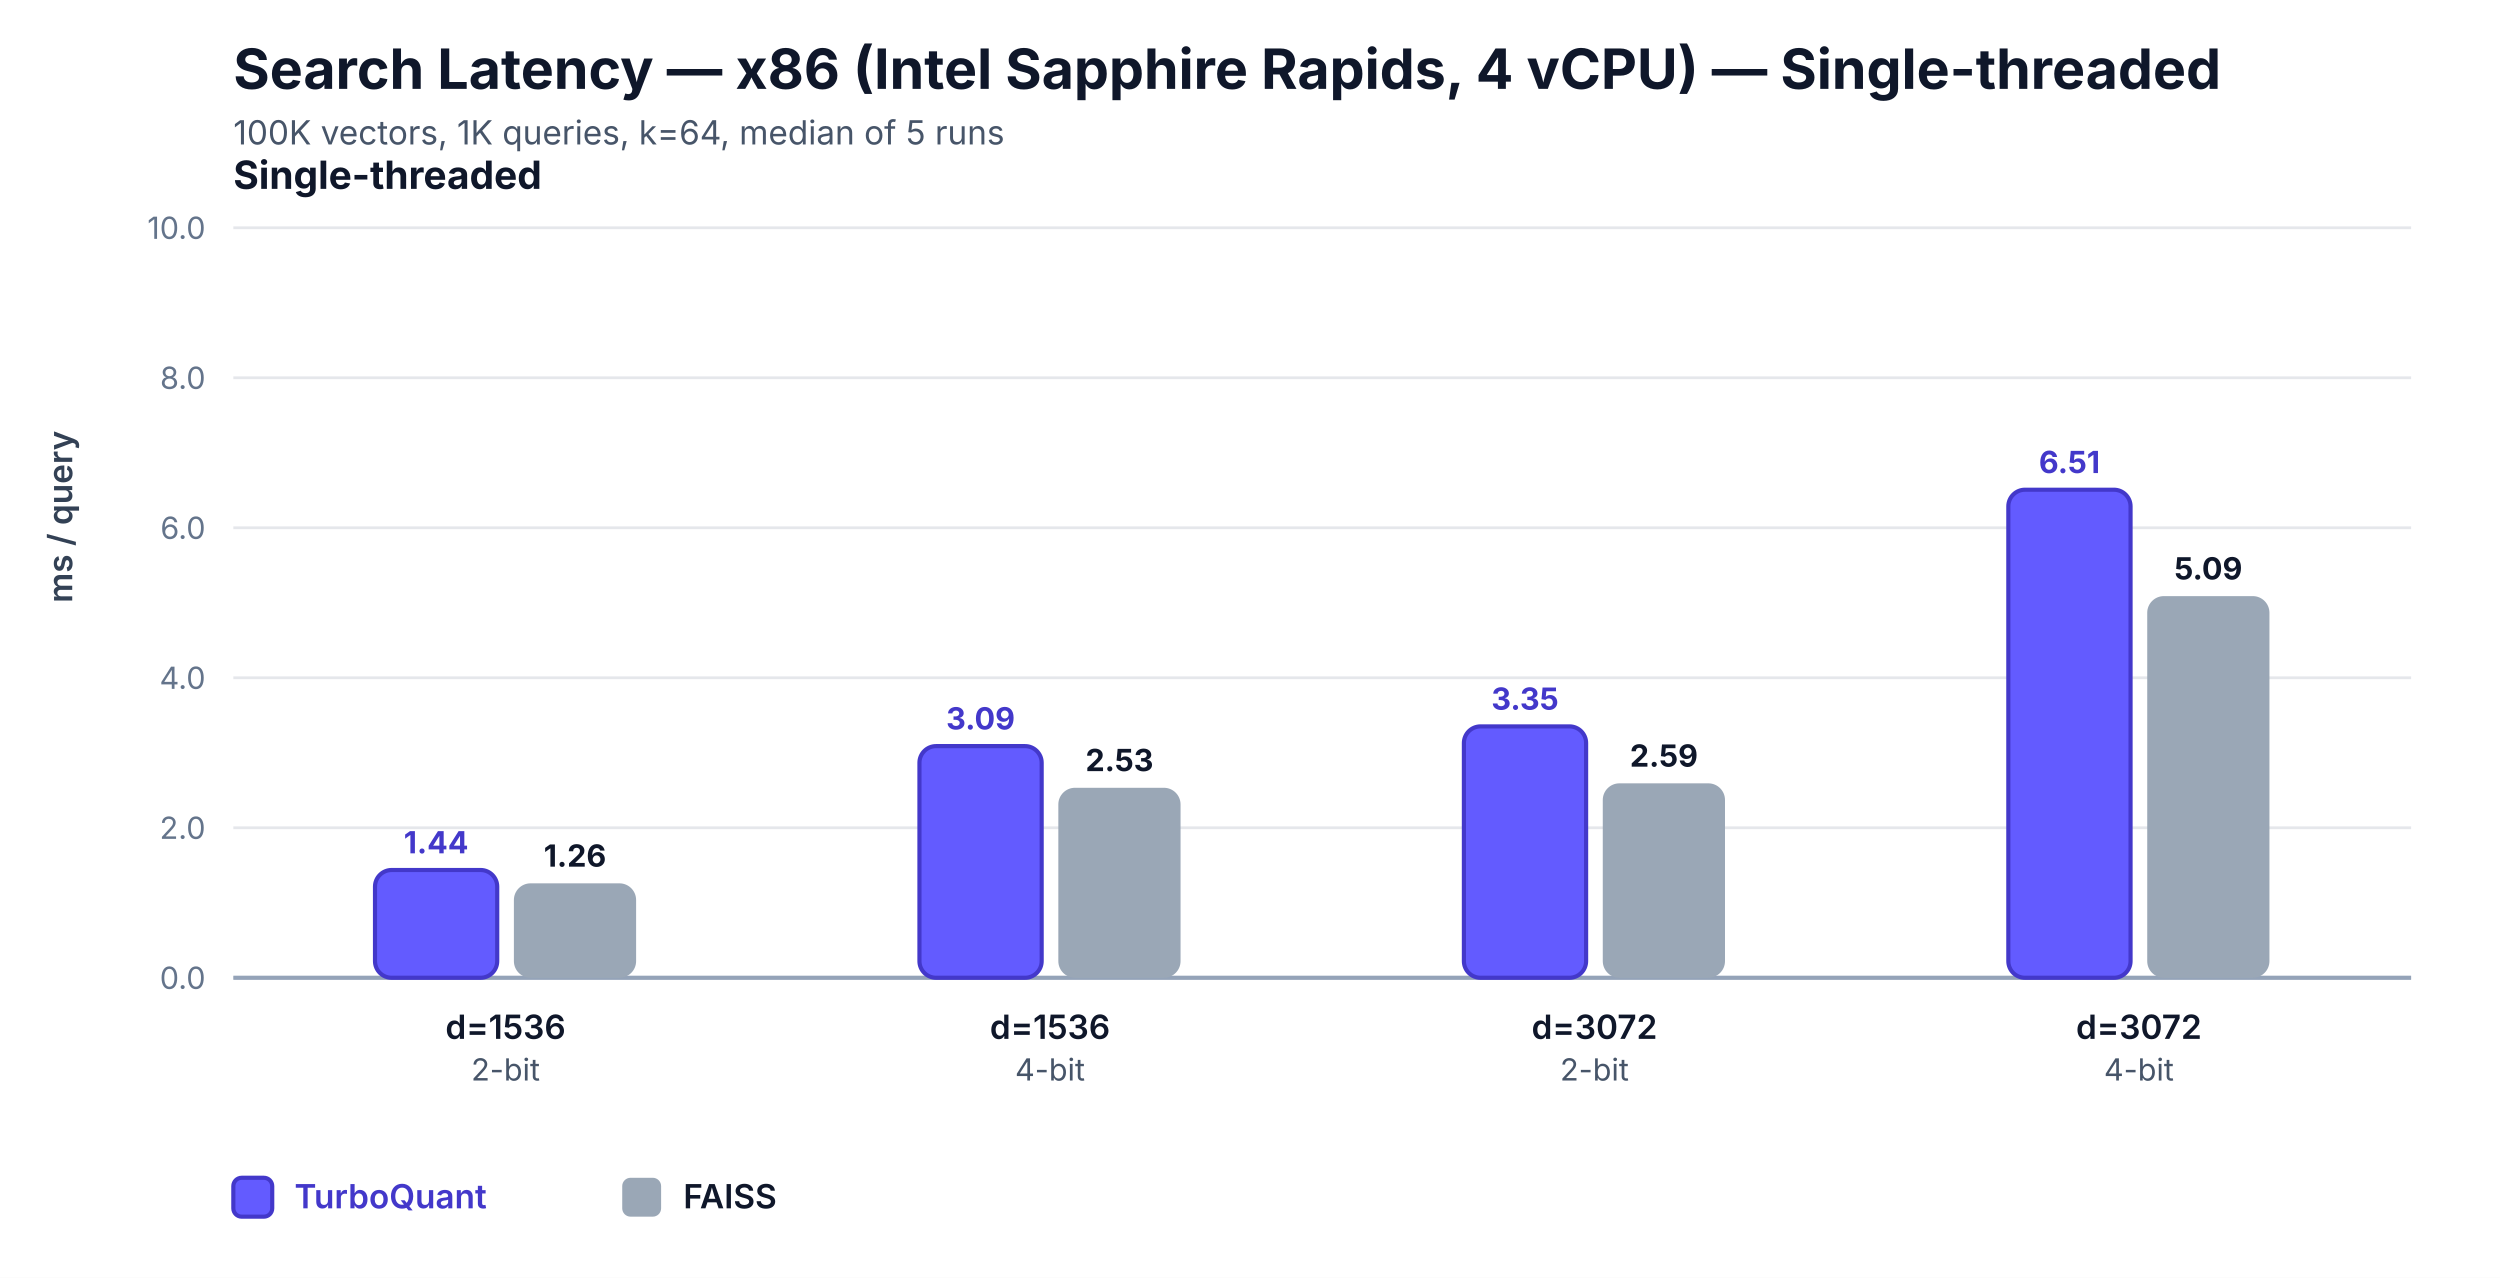
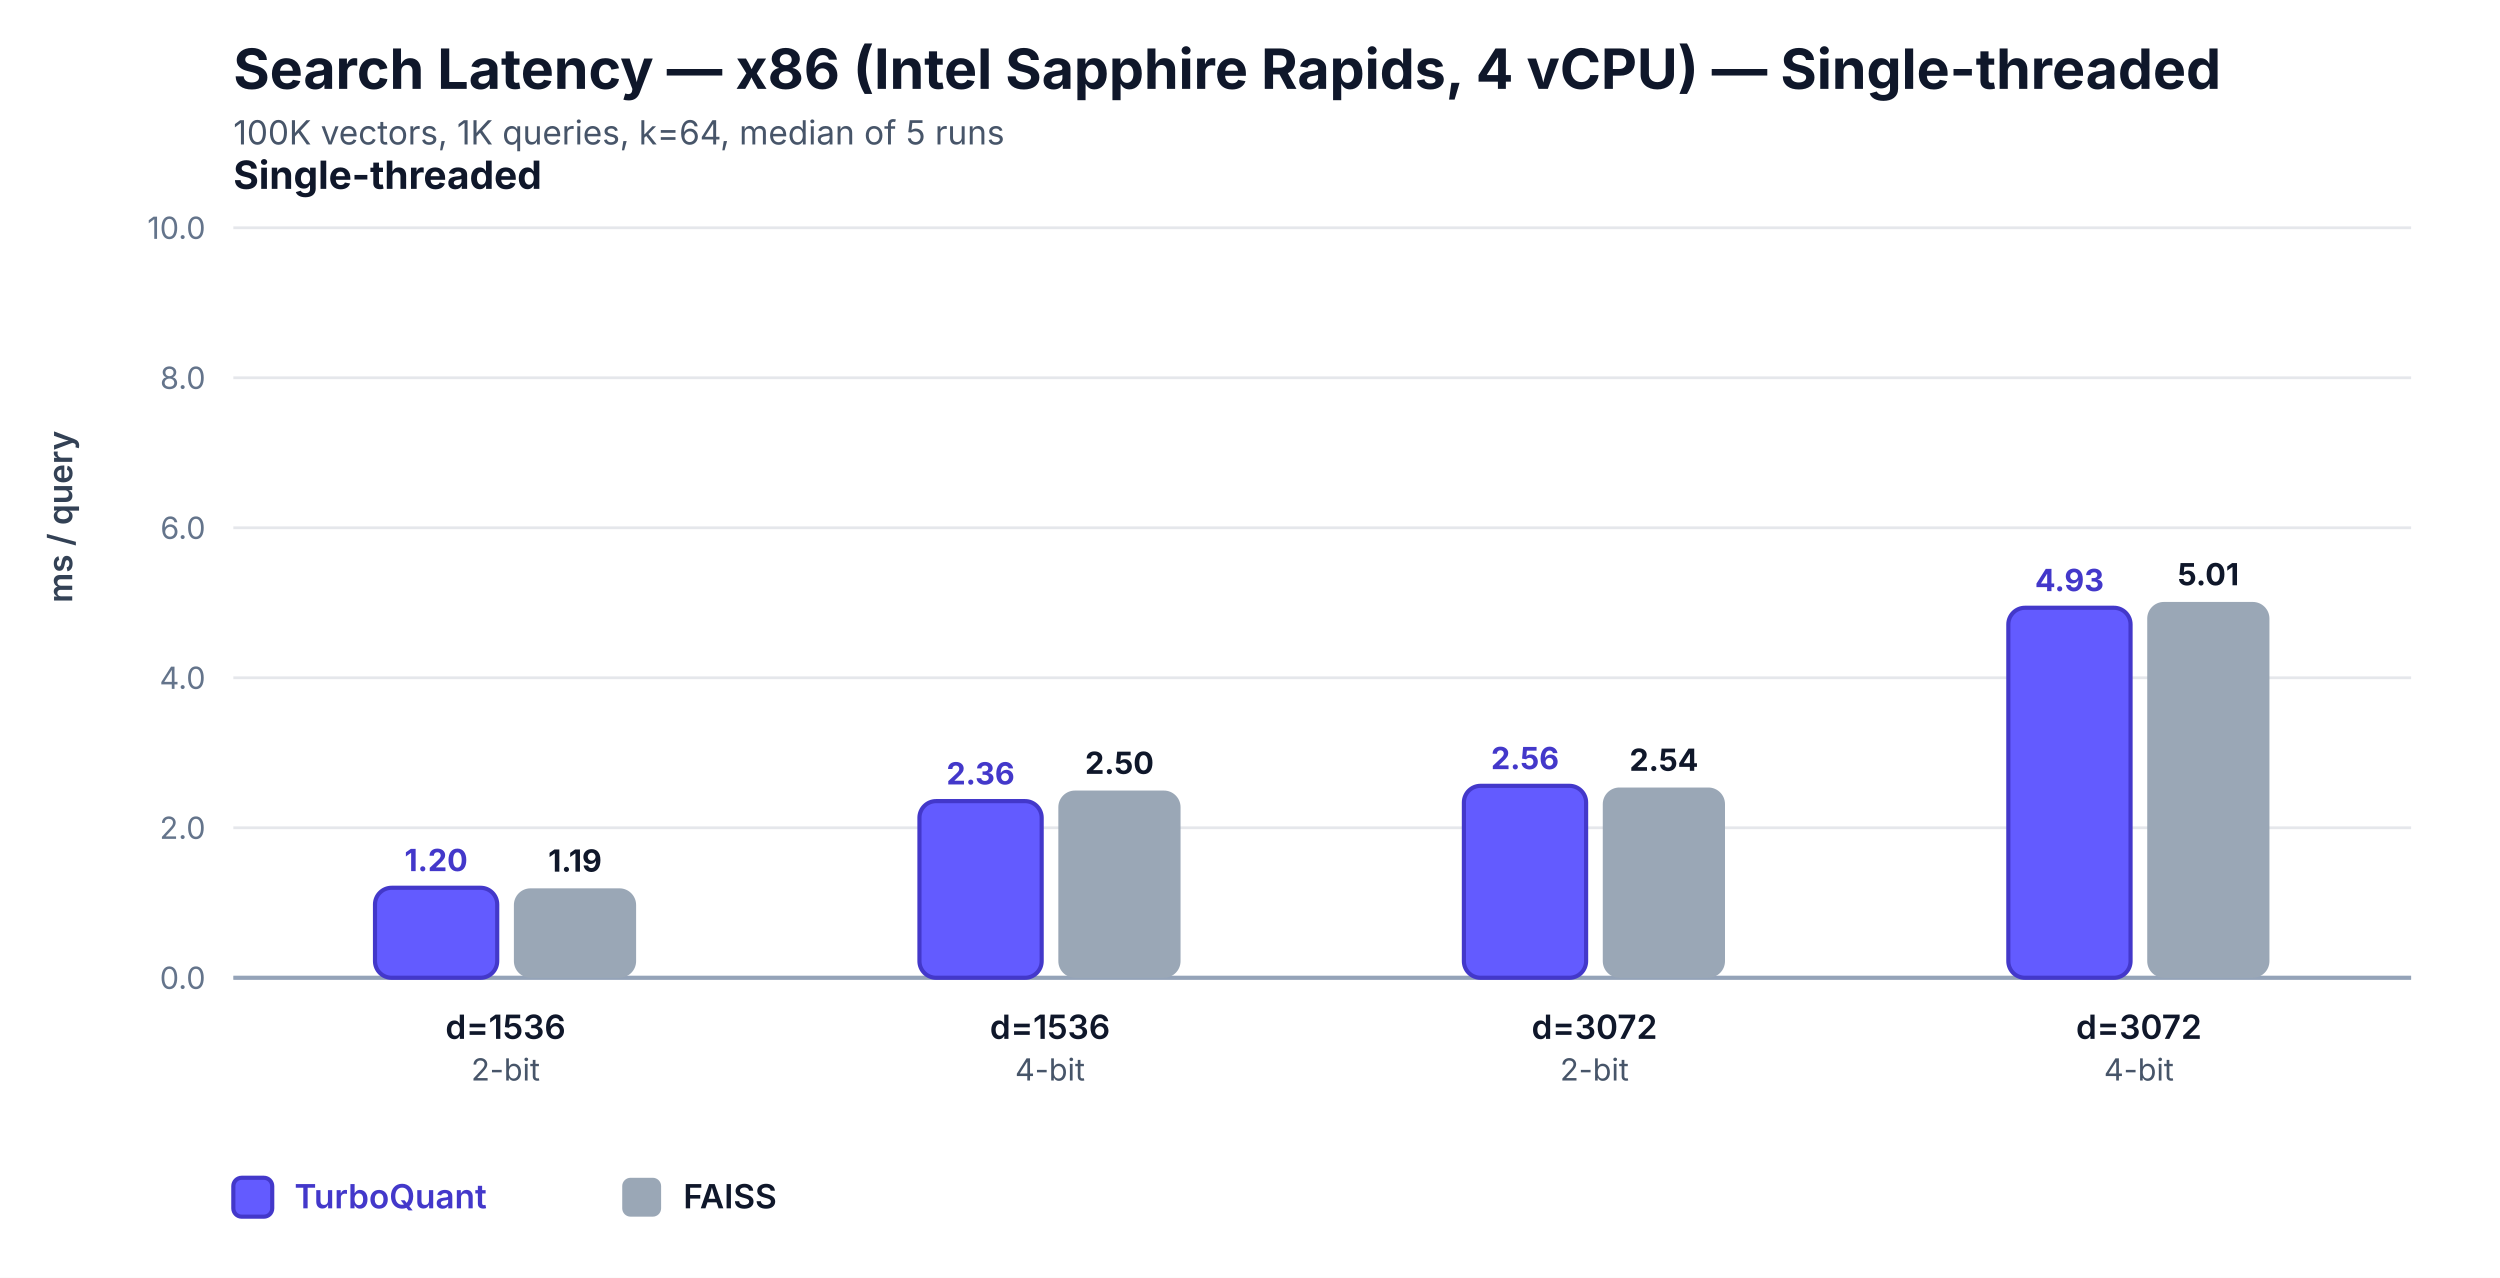
<svg xmlns="http://www.w3.org/2000/svg" width="900" height="460" viewBox="0 0 900 460" role="img" aria-label="Search Latency — x86 (Intel Sapphire Rapids, 4 vCPU) — Single-threaded">
  <style>
  .title { font: 700 20px -apple-system, BlinkMacSystemFont, "Segoe UI", sans-serif; fill: #0f172a; }
  .subtitle { font: 400 12px -apple-system, BlinkMacSystemFont, "Segoe UI", sans-serif; fill: #475569; }
  .panel { font: 700 14px -apple-system, BlinkMacSystemFont, "Segoe UI", sans-serif; fill: #0f172a; }
  .label { font: 600 12px -apple-system, BlinkMacSystemFont, "Segoe UI", sans-serif; fill: #0f172a; }
  .secondary { font: 400 11px -apple-system, BlinkMacSystemFont, "Segoe UI", sans-serif; fill: #475569; }
  .tick { font: 400 11px -apple-system, BlinkMacSystemFont, "Segoe UI", sans-serif; fill: #64748b; }
  .value { font: 700 11px -apple-system, BlinkMacSystemFont, "Segoe UI", sans-serif; fill: #0f172a; }
  .value-accent { font: 700 11px -apple-system, BlinkMacSystemFont, "Segoe UI", sans-serif; fill: #4338ca; }
  .axis { font: 600 12px -apple-system, BlinkMacSystemFont, "Segoe UI", sans-serif; fill: #334155; }
  .legend { font: 600 12px -apple-system, BlinkMacSystemFont, "Segoe UI", sans-serif; fill: #0f172a; }
</style>
  <rect width="100%" height="100%" fill="#ffffff" />
  <text x="84" y="32" class="title">Search Latency — x86 (Intel Sapphire Rapids, 4 vCPU) — Single-threaded</text>
  <text x="84" y="52" class="subtitle">100K vectors, 1K queries, k=64, median of 5 runs</text>
  <line x1="84" y1="352.0" x2="868" y2="352.0" stroke="#e5e7eb" stroke-width="1" />
  <text x="74" y="356.0" text-anchor="end" class="tick">0.0</text>
  <line x1="84" y1="298.0" x2="868" y2="298.0" stroke="#e5e7eb" stroke-width="1" />
  <text x="74" y="302.0" text-anchor="end" class="tick">2.0</text>
  <line x1="84" y1="244.0" x2="868" y2="244.0" stroke="#e5e7eb" stroke-width="1" />
  <text x="74" y="248.0" text-anchor="end" class="tick">4.0</text>
  <line x1="84" y1="190.0" x2="868" y2="190.0" stroke="#e5e7eb" stroke-width="1" />
  <text x="74" y="194.0" text-anchor="end" class="tick">6.0</text>
  <line x1="84" y1="136.0" x2="868" y2="136.0" stroke="#e5e7eb" stroke-width="1" />
  <text x="74" y="140.0" text-anchor="end" class="tick">8.0</text>
  <line x1="84" y1="82.0" x2="868" y2="82.0" stroke="#e5e7eb" stroke-width="1" />
  <text x="74" y="86.0" text-anchor="end" class="tick">10.0</text>
  <line x1="84" y1="352.0" x2="868" y2="352.0" stroke="#94a3b8" stroke-width="1.5" />
  <text x="84" y="68" class="panel">Single-threaded</text>
-   <rect x="135.0" y="313.2" width="44" height="38.8" rx="6" fill="#635bff" stroke="#4338ca" stroke-width="1.5" />
-   <rect x="185.0" y="318.0" width="44" height="34.0" rx="6" fill="#9aa7b6" />
-   <text x="157.0" y="307.2" text-anchor="middle" class="value-accent">1.44</text>
-   <text x="207.0" y="312.0" text-anchor="middle" class="value">1.26</text>
+   <rect x="135.0" y="319.6" width="44" height="32.4" rx="6" fill="#635bff" stroke="#4338ca" stroke-width="1.5" />
+   <rect x="185.0" y="319.8" width="44" height="32.2" rx="6" fill="#9aa7b6" />
+   <text x="157.0" y="313.6" text-anchor="middle" class="value-accent">1.20</text>
+   <text x="207.0" y="313.8" text-anchor="middle" class="value">1.19</text>
  <text x="182.0" y="374" text-anchor="middle" class="label">d=1536</text>
  <text x="182.0" y="389" text-anchor="middle" class="secondary">2-bit</text>
-   <rect x="331.0" y="268.6" width="44" height="83.4" rx="6" fill="#635bff" stroke="#4338ca" stroke-width="1.5" />
-   <rect x="381.0" y="283.6" width="44" height="68.4" rx="6" fill="#9aa7b6" />
-   <text x="353.0" y="262.6" text-anchor="middle" class="value-accent">3.09</text>
-   <text x="403.0" y="277.6" text-anchor="middle" class="value">2.53</text>
+   <rect x="331.0" y="288.4" width="44" height="63.6" rx="6" fill="#635bff" stroke="#4338ca" stroke-width="1.5" />
+   <rect x="381.0" y="284.6" width="44" height="67.4" rx="6" fill="#9aa7b6" />
+   <text x="353.0" y="282.4" text-anchor="middle" class="value-accent">2.36</text>
+   <text x="403.0" y="278.6" text-anchor="middle" class="value">2.50</text>
  <text x="378.0" y="374" text-anchor="middle" class="label">d=1536</text>
  <text x="378.0" y="389" text-anchor="middle" class="secondary">4-bit</text>
-   <rect x="527.0" y="261.5" width="44" height="90.5" rx="6" fill="#635bff" stroke="#4338ca" stroke-width="1.5" />
-   <rect x="577.0" y="282.0" width="44" height="70.0" rx="6" fill="#9aa7b6" />
-   <text x="549.0" y="255.5" text-anchor="middle" class="value-accent">3.35</text>
-   <text x="599.0" y="276.0" text-anchor="middle" class="value">2.59</text>
+   <rect x="527.0" y="282.9" width="44" height="69.1" rx="6" fill="#635bff" stroke="#4338ca" stroke-width="1.5" />
+   <rect x="577.0" y="283.5" width="44" height="68.5" rx="6" fill="#9aa7b6" />
+   <text x="549.0" y="276.9" text-anchor="middle" class="value-accent">2.56</text>
+   <text x="599.0" y="277.5" text-anchor="middle" class="value">2.54</text>
  <text x="574.0" y="374" text-anchor="middle" class="label">d=3072</text>
  <text x="574.0" y="389" text-anchor="middle" class="secondary">2-bit</text>
-   <rect x="723.0" y="176.3" width="44" height="175.7" rx="6" fill="#635bff" stroke="#4338ca" stroke-width="1.5" />
-   <rect x="773.0" y="214.6" width="44" height="137.4" rx="6" fill="#9aa7b6" />
-   <text x="745.0" y="170.3" text-anchor="middle" class="value-accent">6.51</text>
-   <text x="795.0" y="208.6" text-anchor="middle" class="value">5.09</text>
+   <rect x="723.0" y="218.8" width="44" height="133.2" rx="6" fill="#635bff" stroke="#4338ca" stroke-width="1.5" />
+   <rect x="773.0" y="216.7" width="44" height="135.3" rx="6" fill="#9aa7b6" />
+   <text x="745.0" y="212.8" text-anchor="middle" class="value-accent">4.93</text>
+   <text x="795.0" y="210.7" text-anchor="middle" class="value">5.01</text>
  <text x="770.0" y="374" text-anchor="middle" class="label">d=3072</text>
  <text x="770.0" y="389" text-anchor="middle" class="secondary">4-bit</text>
  <text x="26" y="217.0" transform="rotate(-90, 26, 217.0)" class="axis">ms / query</text>
  <rect x="84" y="424" width="14" height="14" rx="3" fill="#635bff" stroke="#4338ca" stroke-width="1.5" />
  <text x="106" y="435" class="legend" style="fill: #4338ca;">TurboQuant</text>
  <rect x="224" y="424" width="14" height="14" rx="3" fill="#9aa7b6" />
  <text x="246" y="435" class="legend">FAISS</text>
</svg>
